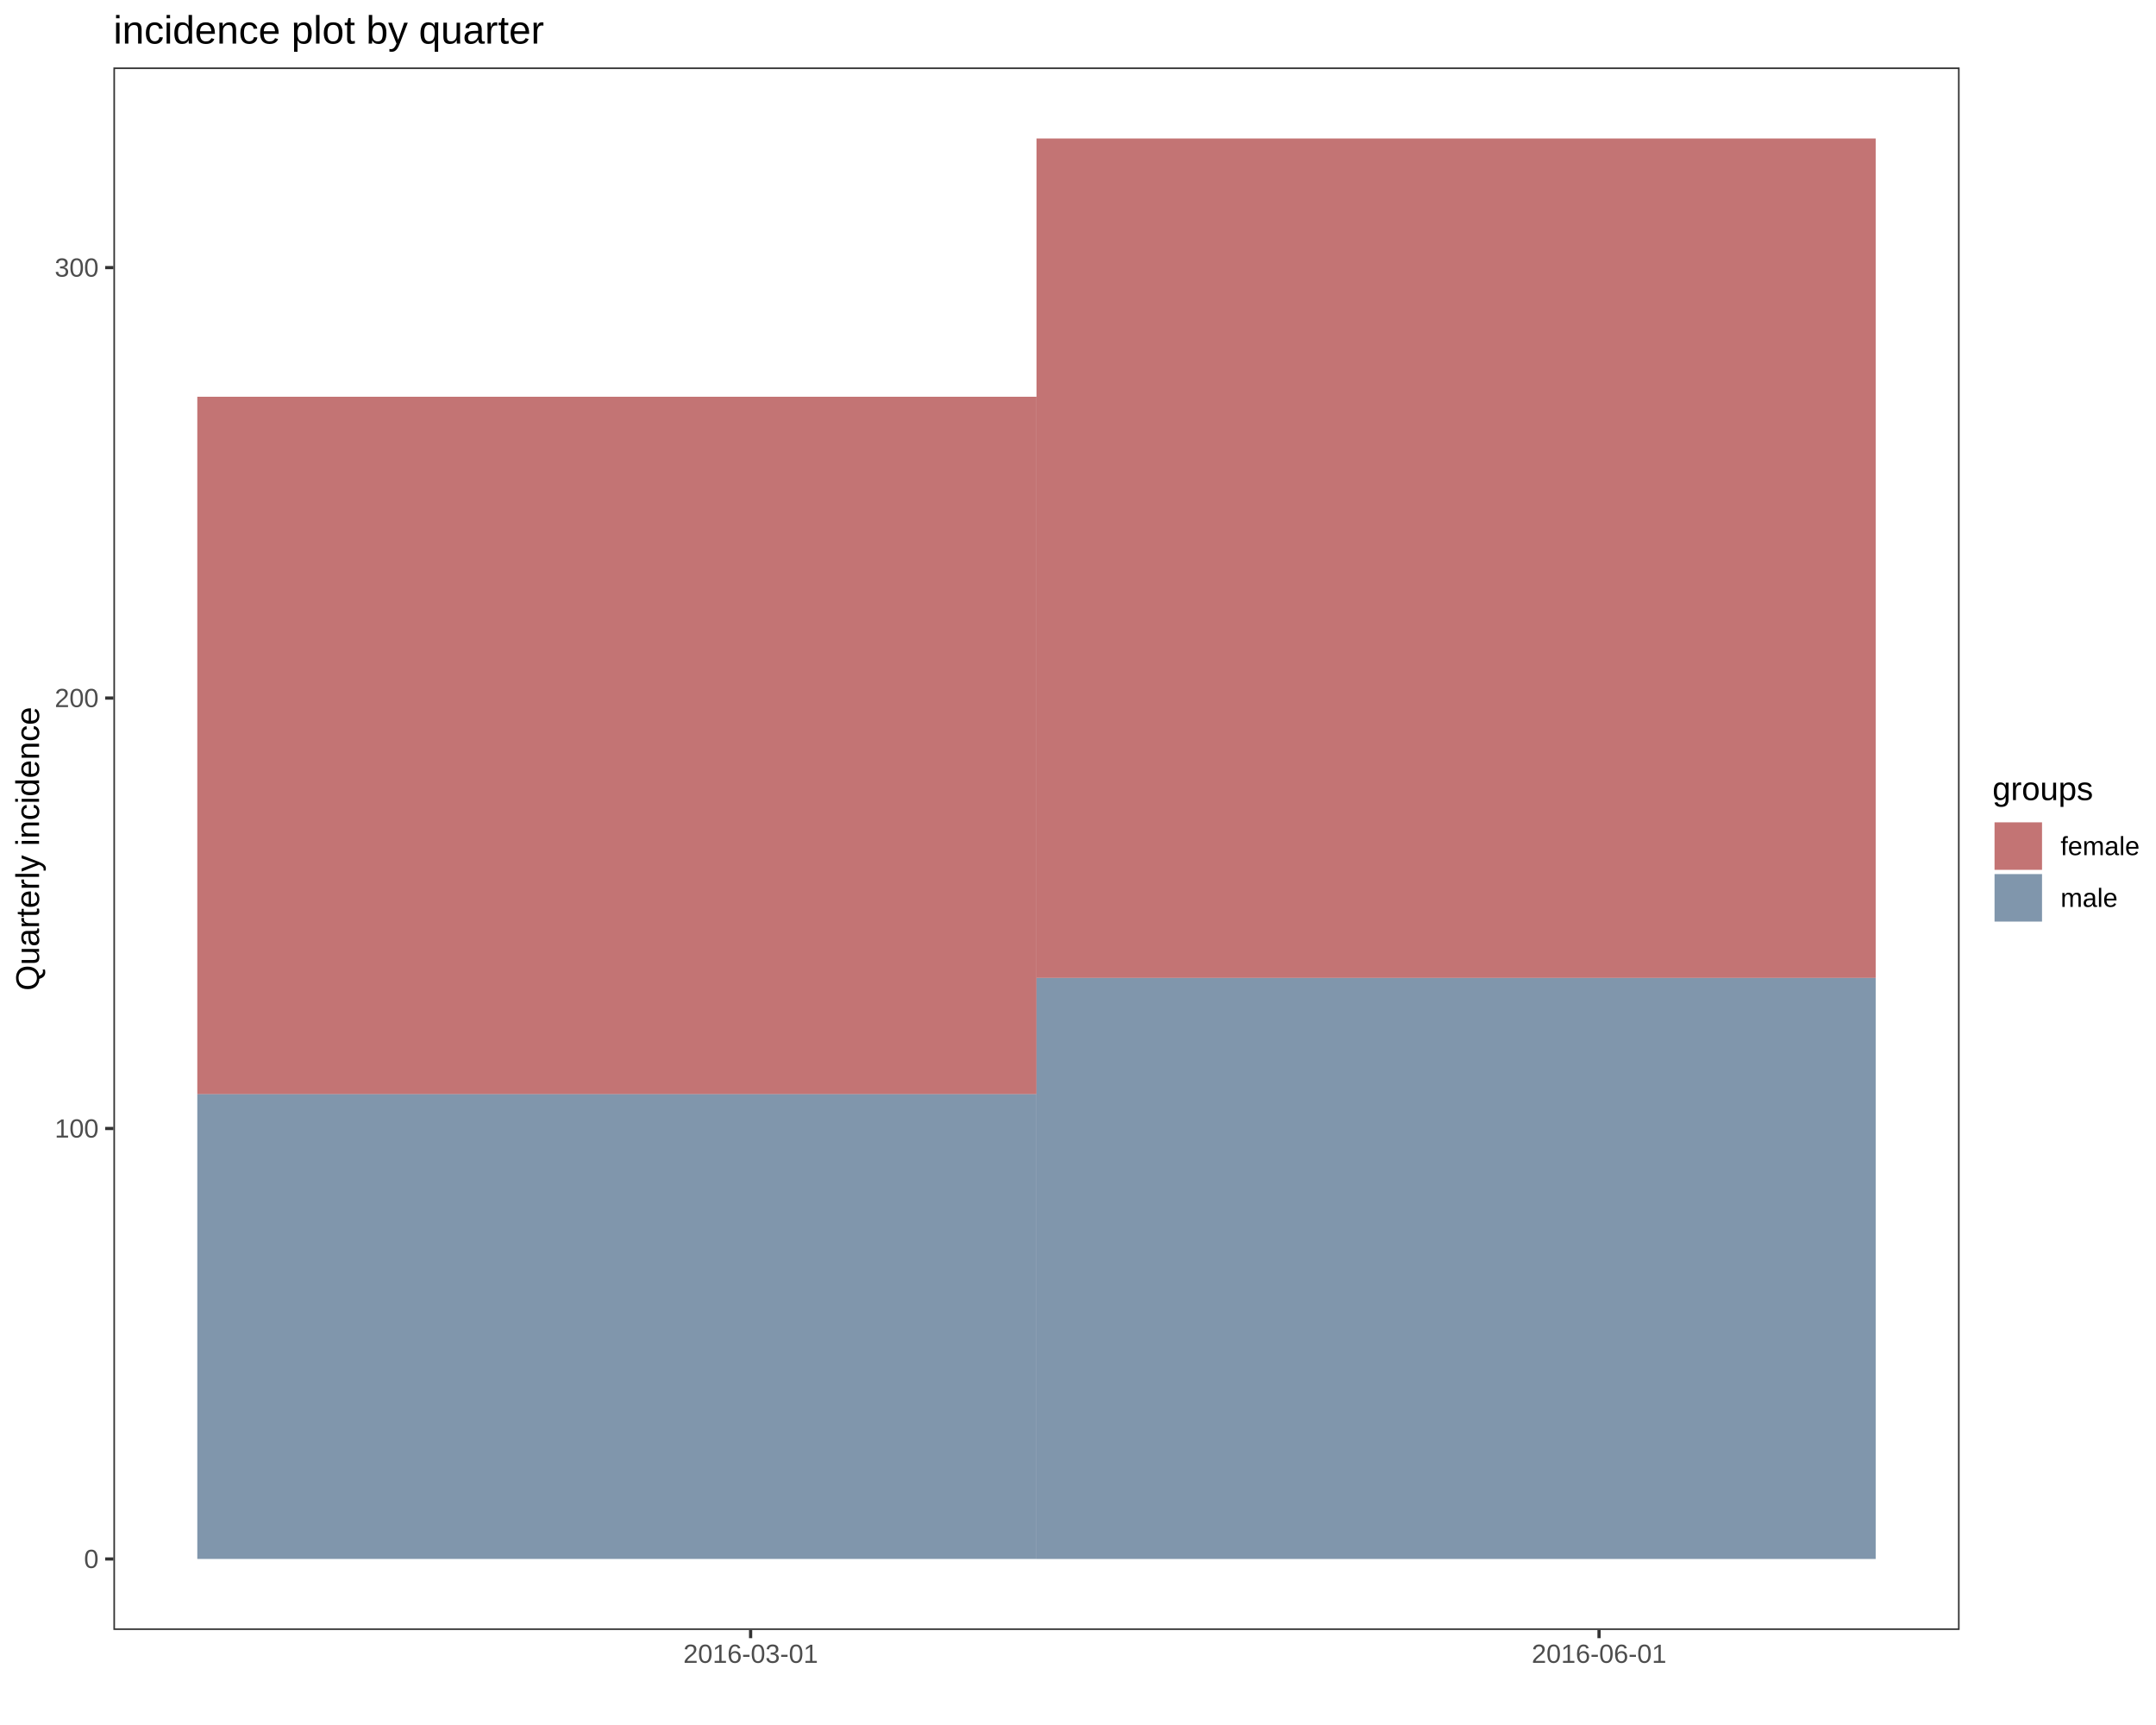
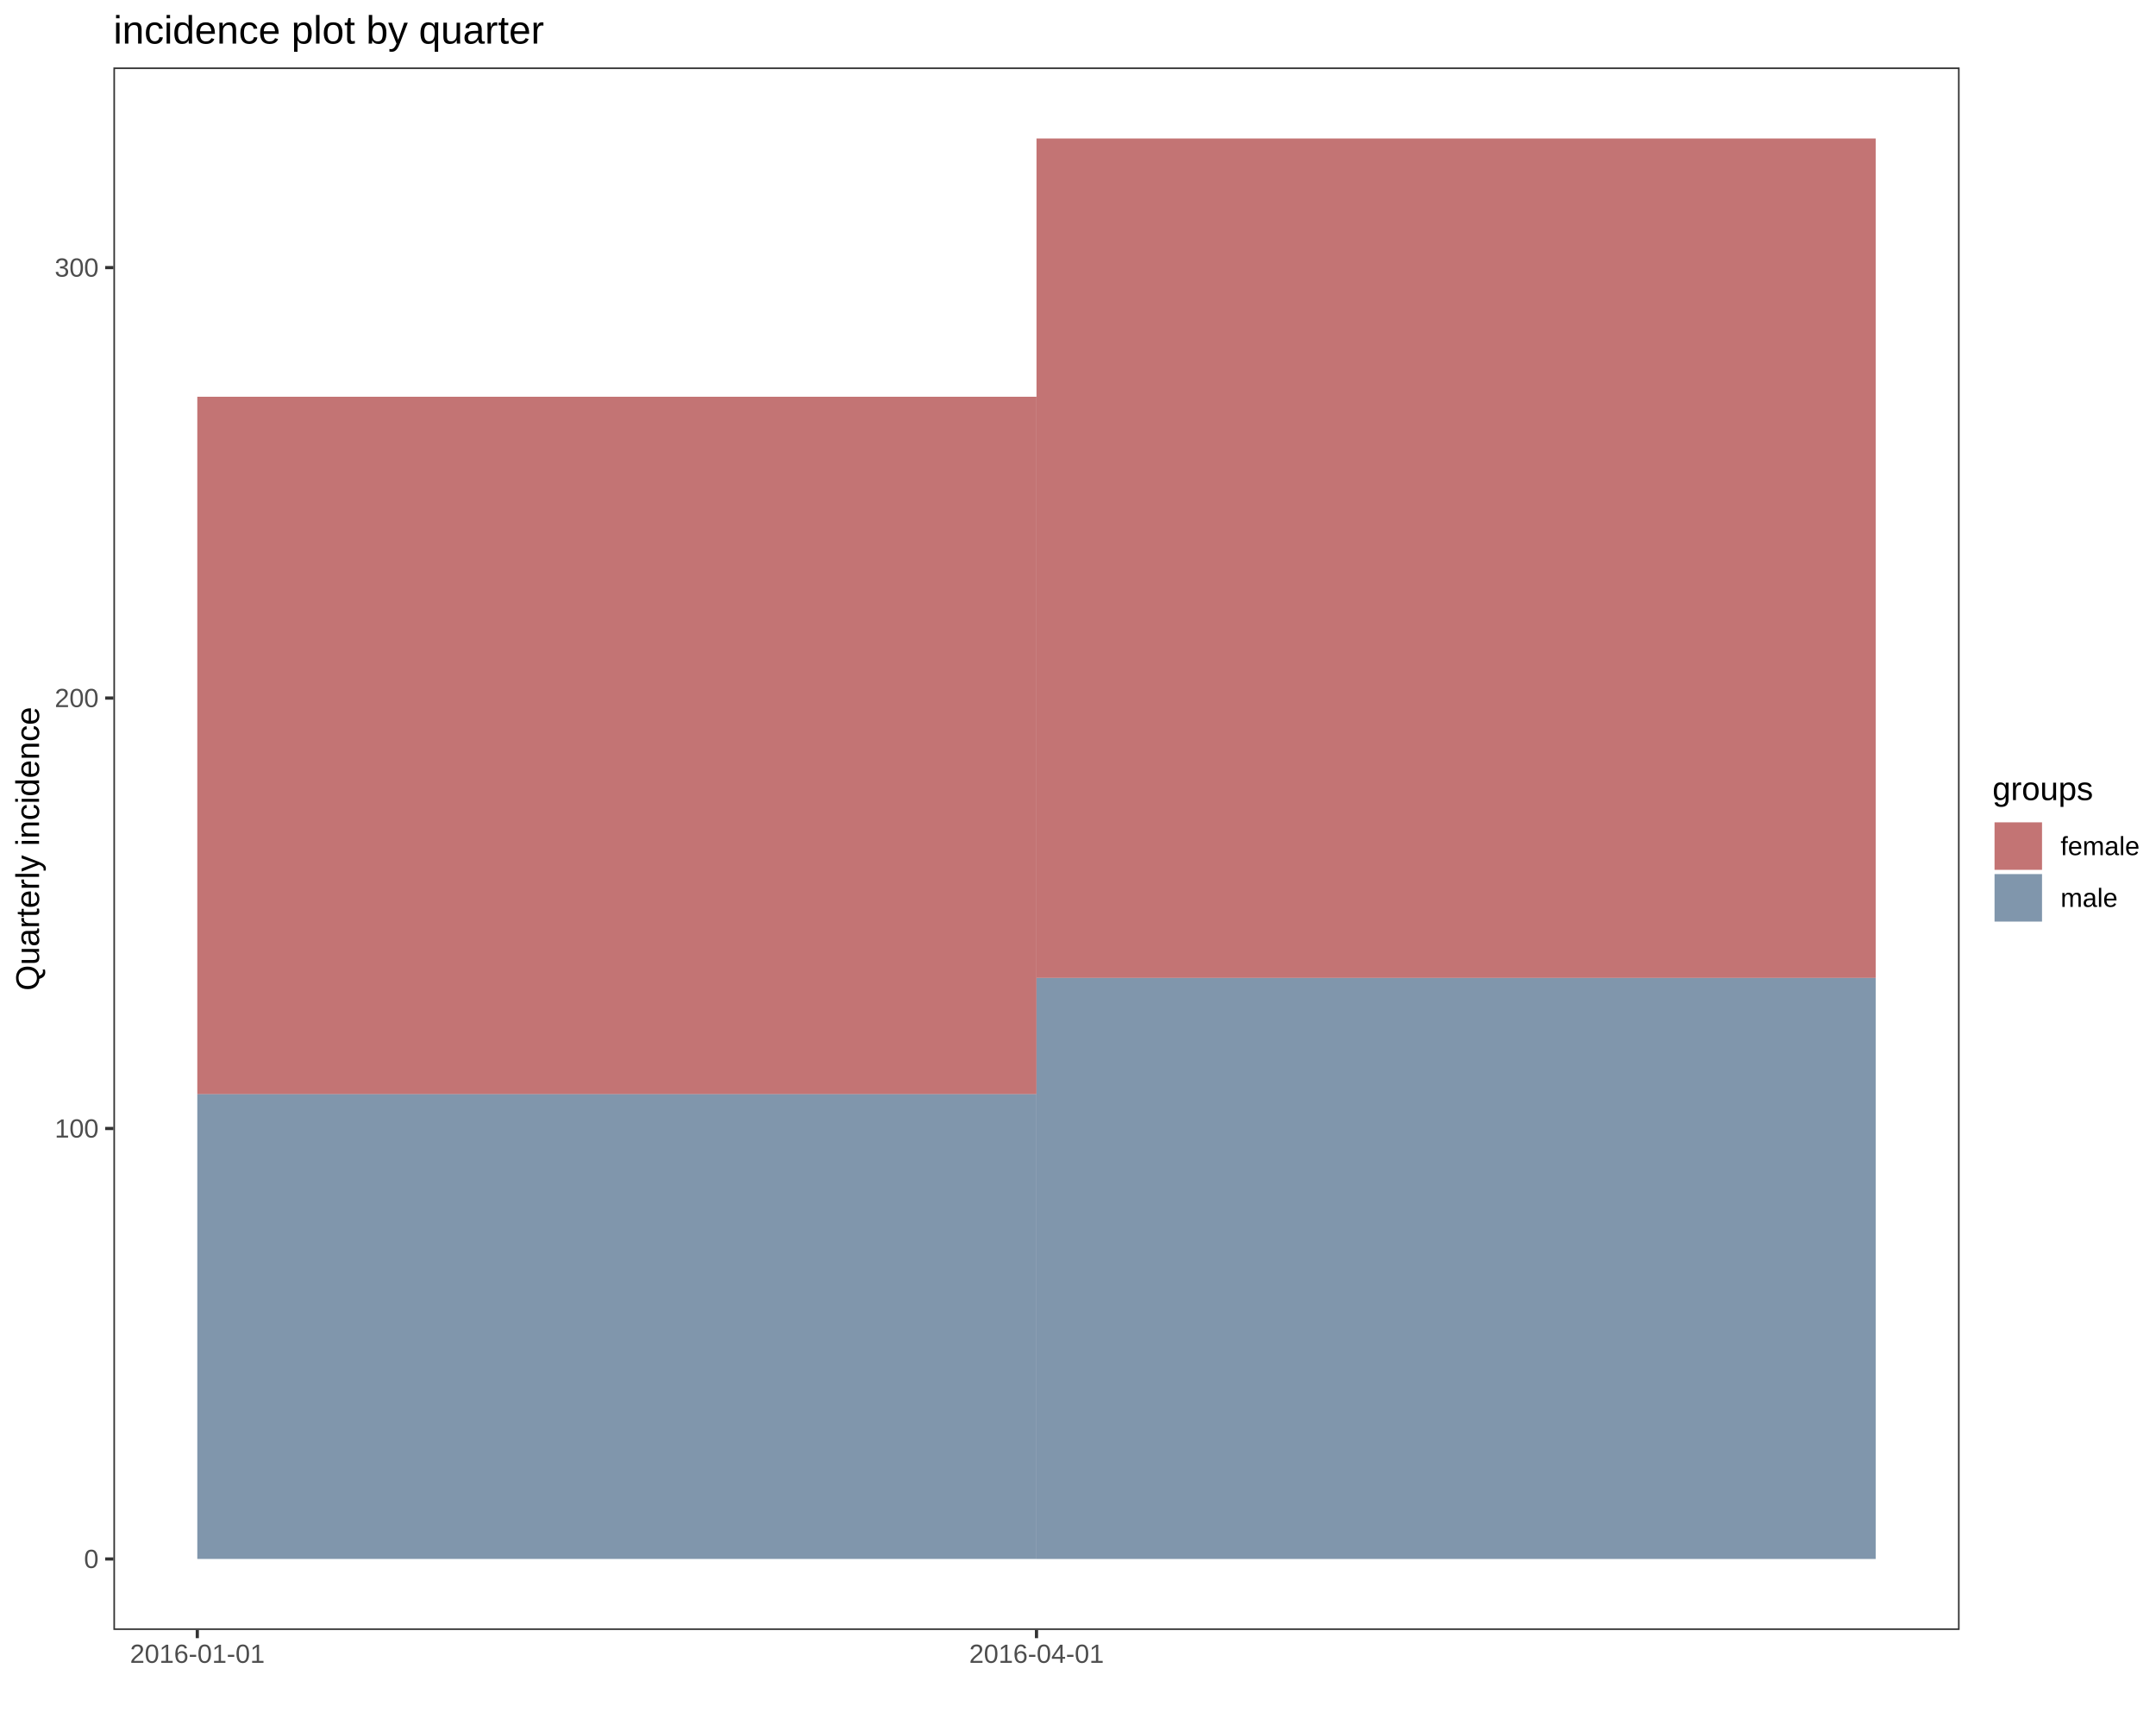
<svg xmlns="http://www.w3.org/2000/svg" viewBox="0 0 720.00 576.00">
  <defs>
    <style type="text/css">
    line, polyline, polygon, path, rect, circle {
      fill: none;
      stroke: #000000;
      stroke-linecap: round;
      stroke-linejoin: round;
      stroke-miterlimit: 10.00;
    }
  </style>
  </defs>
  <rect width="100%" height="100%" style="stroke: none; fill: #FFFFFF;" />
  <rect x="0.00" y="0.00" width="720.00" height="576.00" style="stroke-width: 1.07; stroke: #FFFFFF; fill: #FFFFFF;" />
  <defs>
    <clipPath id="cpMzcuODd8NjU0LjQxfDU0NC4yN3wyMi41Mg==">
      <rect x="37.87" y="22.52" width="616.54" height="521.75" />
    </clipPath>
  </defs>
  <rect x="37.87" y="22.52" width="616.54" height="521.75" style="stroke-width: 1.07; stroke: none; fill: #FFFFFF;" clip-path="url(#cpMzcuODd8NjU0LjQxfDU0NC4yN3wyMi41Mg==)" />
  <rect x="65.89" y="365.32" width="280.25" height="155.23" style="stroke-width: 1.07; stroke: none; stroke-linecap: butt; fill: #4A6A8A; fill-opacity: 0.70;" clip-path="url(#cpMzcuODd8NjU0LjQxfDU0NC4yN3wyMi41Mg==)" />
  <rect x="65.89" y="132.48" width="280.25" height="232.85" style="stroke-width: 1.07; stroke: none; stroke-linecap: butt; fill: #AA3939; fill-opacity: 0.70;" clip-path="url(#cpMzcuODd8NjU0LjQxfDU0NC4yN3wyMi41Mg==)" />
  <rect x="346.14" y="326.52" width="280.25" height="194.04" style="stroke-width: 1.07; stroke: none; stroke-linecap: butt; fill: #4A6A8A; fill-opacity: 0.70;" clip-path="url(#cpMzcuODd8NjU0LjQxfDU0NC4yN3wyMi41Mg==)" />
  <rect x="346.14" y="46.24" width="280.25" height="280.28" style="stroke-width: 1.07; stroke: none; stroke-linecap: butt; fill: #AA3939; fill-opacity: 0.70;" clip-path="url(#cpMzcuODd8NjU0LjQxfDU0NC4yN3wyMi41Mg==)" />
  <rect x="37.87" y="22.52" width="616.54" height="521.75" style="stroke-width: 1.07; stroke: #333333;" clip-path="url(#cpMzcuODd8NjU0LjQxfDU0NC4yN3wyMi41Mg==)" />
  <defs>
    <clipPath id="cpMC4wMHw3MjAuMDB8NTc2LjAwfDAuMDA=">
      <rect x="0.00" y="0.00" width="720.00" height="576.00" />
    </clipPath>
  </defs>
  <g clip-path="url(#cpMC4wMHw3MjAuMDB8NTc2LjAwfDAuMDA=)">
    <text x="28.05" y="523.58" style="font-size: 8.80px; fill: #4D4D4D; font-family: Liberation Sans;" textLength="4.89px" lengthAdjust="spacingAndGlyphs">0</text>
  </g>
  <g clip-path="url(#cpMC4wMHw3MjAuMDB8NTc2LjAwfDAuMDA=)">
    <text x="18.27" y="379.85" style="font-size: 8.80px; fill: #4D4D4D; font-family: Liberation Sans;" textLength="14.67px" lengthAdjust="spacingAndGlyphs">100</text>
  </g>
  <g clip-path="url(#cpMC4wMHw3MjAuMDB8NTc2LjAwfDAuMDA=)">
    <text x="18.27" y="236.11" style="font-size: 8.80px; fill: #4D4D4D; font-family: Liberation Sans;" textLength="14.67px" lengthAdjust="spacingAndGlyphs">200</text>
  </g>
  <g clip-path="url(#cpMC4wMHw3MjAuMDB8NTc2LjAwfDAuMDA=)">
    <text x="18.27" y="92.38" style="font-size: 8.80px; fill: #4D4D4D; font-family: Liberation Sans;" textLength="14.67px" lengthAdjust="spacingAndGlyphs">300</text>
  </g>
  <polyline points="35.13,520.56 37.87,520.56 " style="stroke-width: 1.07; stroke: #333333; stroke-linecap: butt;" clip-path="url(#cpMC4wMHw3MjAuMDB8NTc2LjAwfDAuMDA=)" />
  <polyline points="35.13,376.82 37.87,376.82 " style="stroke-width: 1.07; stroke: #333333; stroke-linecap: butt;" clip-path="url(#cpMC4wMHw3MjAuMDB8NTc2LjAwfDAuMDA=)" />
  <polyline points="35.13,233.09 37.87,233.09 " style="stroke-width: 1.07; stroke: #333333; stroke-linecap: butt;" clip-path="url(#cpMC4wMHw3MjAuMDB8NTc2LjAwfDAuMDA=)" />
  <polyline points="35.13,89.36 37.87,89.36 " style="stroke-width: 1.07; stroke: #333333; stroke-linecap: butt;" clip-path="url(#cpMC4wMHw3MjAuMDB8NTc2LjAwfDAuMDA=)" />
-   <polyline points="250.67,547.01 250.67,544.27 " style="stroke-width: 1.07; stroke: #333333; stroke-linecap: butt;" clip-path="url(#cpMC4wMHw3MjAuMDB8NTc2LjAwfDAuMDA=)" />
-   <polyline points="534.00,547.01 534.00,544.27 " style="stroke-width: 1.07; stroke: #333333; stroke-linecap: butt;" clip-path="url(#cpMC4wMHw3MjAuMDB8NTc2LjAwfDAuMDA=)" />
+   <polyline points="65.89,547.01 65.89,544.27 " style="stroke-width: 1.07; stroke: #333333; stroke-linecap: butt;" clip-path="url(#cpMC4wMHw3MjAuMDB8NTc2LjAwfDAuMDA=)" />
+   <polyline points="346.14,547.01 346.14,544.27 " style="stroke-width: 1.07; stroke: #333333; stroke-linecap: butt;" clip-path="url(#cpMC4wMHw3MjAuMDB8NTc2LjAwfDAuMDA=)" />
  <g clip-path="url(#cpMC4wMHw3MjAuMDB8NTc2LjAwfDAuMDA=)">
-     <text x="228.19" y="555.25" style="font-size: 8.80px; fill: #4D4D4D; font-family: Liberation Sans;" textLength="44.97px" lengthAdjust="spacingAndGlyphs">2016-03-01</text>
+     <text x="43.41" y="555.25" style="font-size: 8.80px; fill: #4D4D4D; font-family: Liberation Sans;" textLength="44.97px" lengthAdjust="spacingAndGlyphs">2016-01-01</text>
  </g>
  <g clip-path="url(#cpMC4wMHw3MjAuMDB8NTc2LjAwfDAuMDA=)">
-     <text x="511.51" y="555.25" style="font-size: 8.80px; fill: #4D4D4D; font-family: Liberation Sans;" textLength="44.97px" lengthAdjust="spacingAndGlyphs">2016-06-01</text>
+     <text x="323.66" y="555.25" style="font-size: 8.80px; fill: #4D4D4D; font-family: Liberation Sans;" textLength="44.97px" lengthAdjust="spacingAndGlyphs">2016-04-01</text>
  </g>
  <g clip-path="url(#cpMC4wMHw3MjAuMDB8NTc2LjAwfDAuMDA=)">
    <text transform="translate(13.04,330.80) rotate(-90)" style="font-size: 11.00px; font-family: Liberation Sans;" textLength="94.81px" lengthAdjust="spacingAndGlyphs">Quarterly incidence</text>
  </g>
  <rect x="665.37" y="258.35" width="49.15" height="50.09" style="stroke-width: 1.07; stroke: none; fill: #FFFFFF;" clip-path="url(#cpMC4wMHw3MjAuMDB8NTc2LjAwfDAuMDA=)" />
  <g clip-path="url(#cpMC4wMHw3MjAuMDB8NTc2LjAwfDAuMDA=)">
    <text x="665.37" y="267.16" style="font-size: 11.00px; font-family: Liberation Sans;" textLength="33.66px" lengthAdjust="spacingAndGlyphs">groups</text>
  </g>
  <rect x="665.37" y="273.88" width="17.28" height="17.28" style="stroke-width: 1.07; stroke: none; fill: #FFFFFF;" clip-path="url(#cpMC4wMHw3MjAuMDB8NTc2LjAwfDAuMDA=)" />
  <rect x="666.08" y="274.59" width="15.86" height="15.86" style="stroke-width: 1.07; stroke: none; stroke-linejoin: miter; fill: #AA3939; fill-opacity: 0.70;" clip-path="url(#cpMC4wMHw3MjAuMDB8NTc2LjAwfDAuMDA=)" />
  <rect x="665.37" y="291.16" width="17.28" height="17.28" style="stroke-width: 1.07; stroke: none; fill: #FFFFFF;" clip-path="url(#cpMC4wMHw3MjAuMDB8NTc2LjAwfDAuMDA=)" />
  <rect x="666.08" y="291.87" width="15.86" height="15.86" style="stroke-width: 1.07; stroke: none; stroke-linejoin: miter; fill: #4A6A8A; fill-opacity: 0.70;" clip-path="url(#cpMC4wMHw3MjAuMDB8NTc2LjAwfDAuMDA=)" />
  <g clip-path="url(#cpMC4wMHw3MjAuMDB8NTc2LjAwfDAuMDA=)">
    <text x="688.13" y="285.54" style="font-size: 8.80px; font-family: Liberation Sans;" textLength="26.39px" lengthAdjust="spacingAndGlyphs">female</text>
  </g>
  <g clip-path="url(#cpMC4wMHw3MjAuMDB8NTc2LjAwfDAuMDA=)">
    <text x="688.13" y="302.82" style="font-size: 8.80px; font-family: Liberation Sans;" textLength="19.06px" lengthAdjust="spacingAndGlyphs">male</text>
  </g>
  <g clip-path="url(#cpMC4wMHw3MjAuMDB8NTc2LjAwfDAuMDA=)">
    <text x="37.87" y="14.56" style="font-size: 13.20px; font-family: Liberation Sans;" textLength="143.59px" lengthAdjust="spacingAndGlyphs">incidence plot by quarter</text>
  </g>
</svg>
